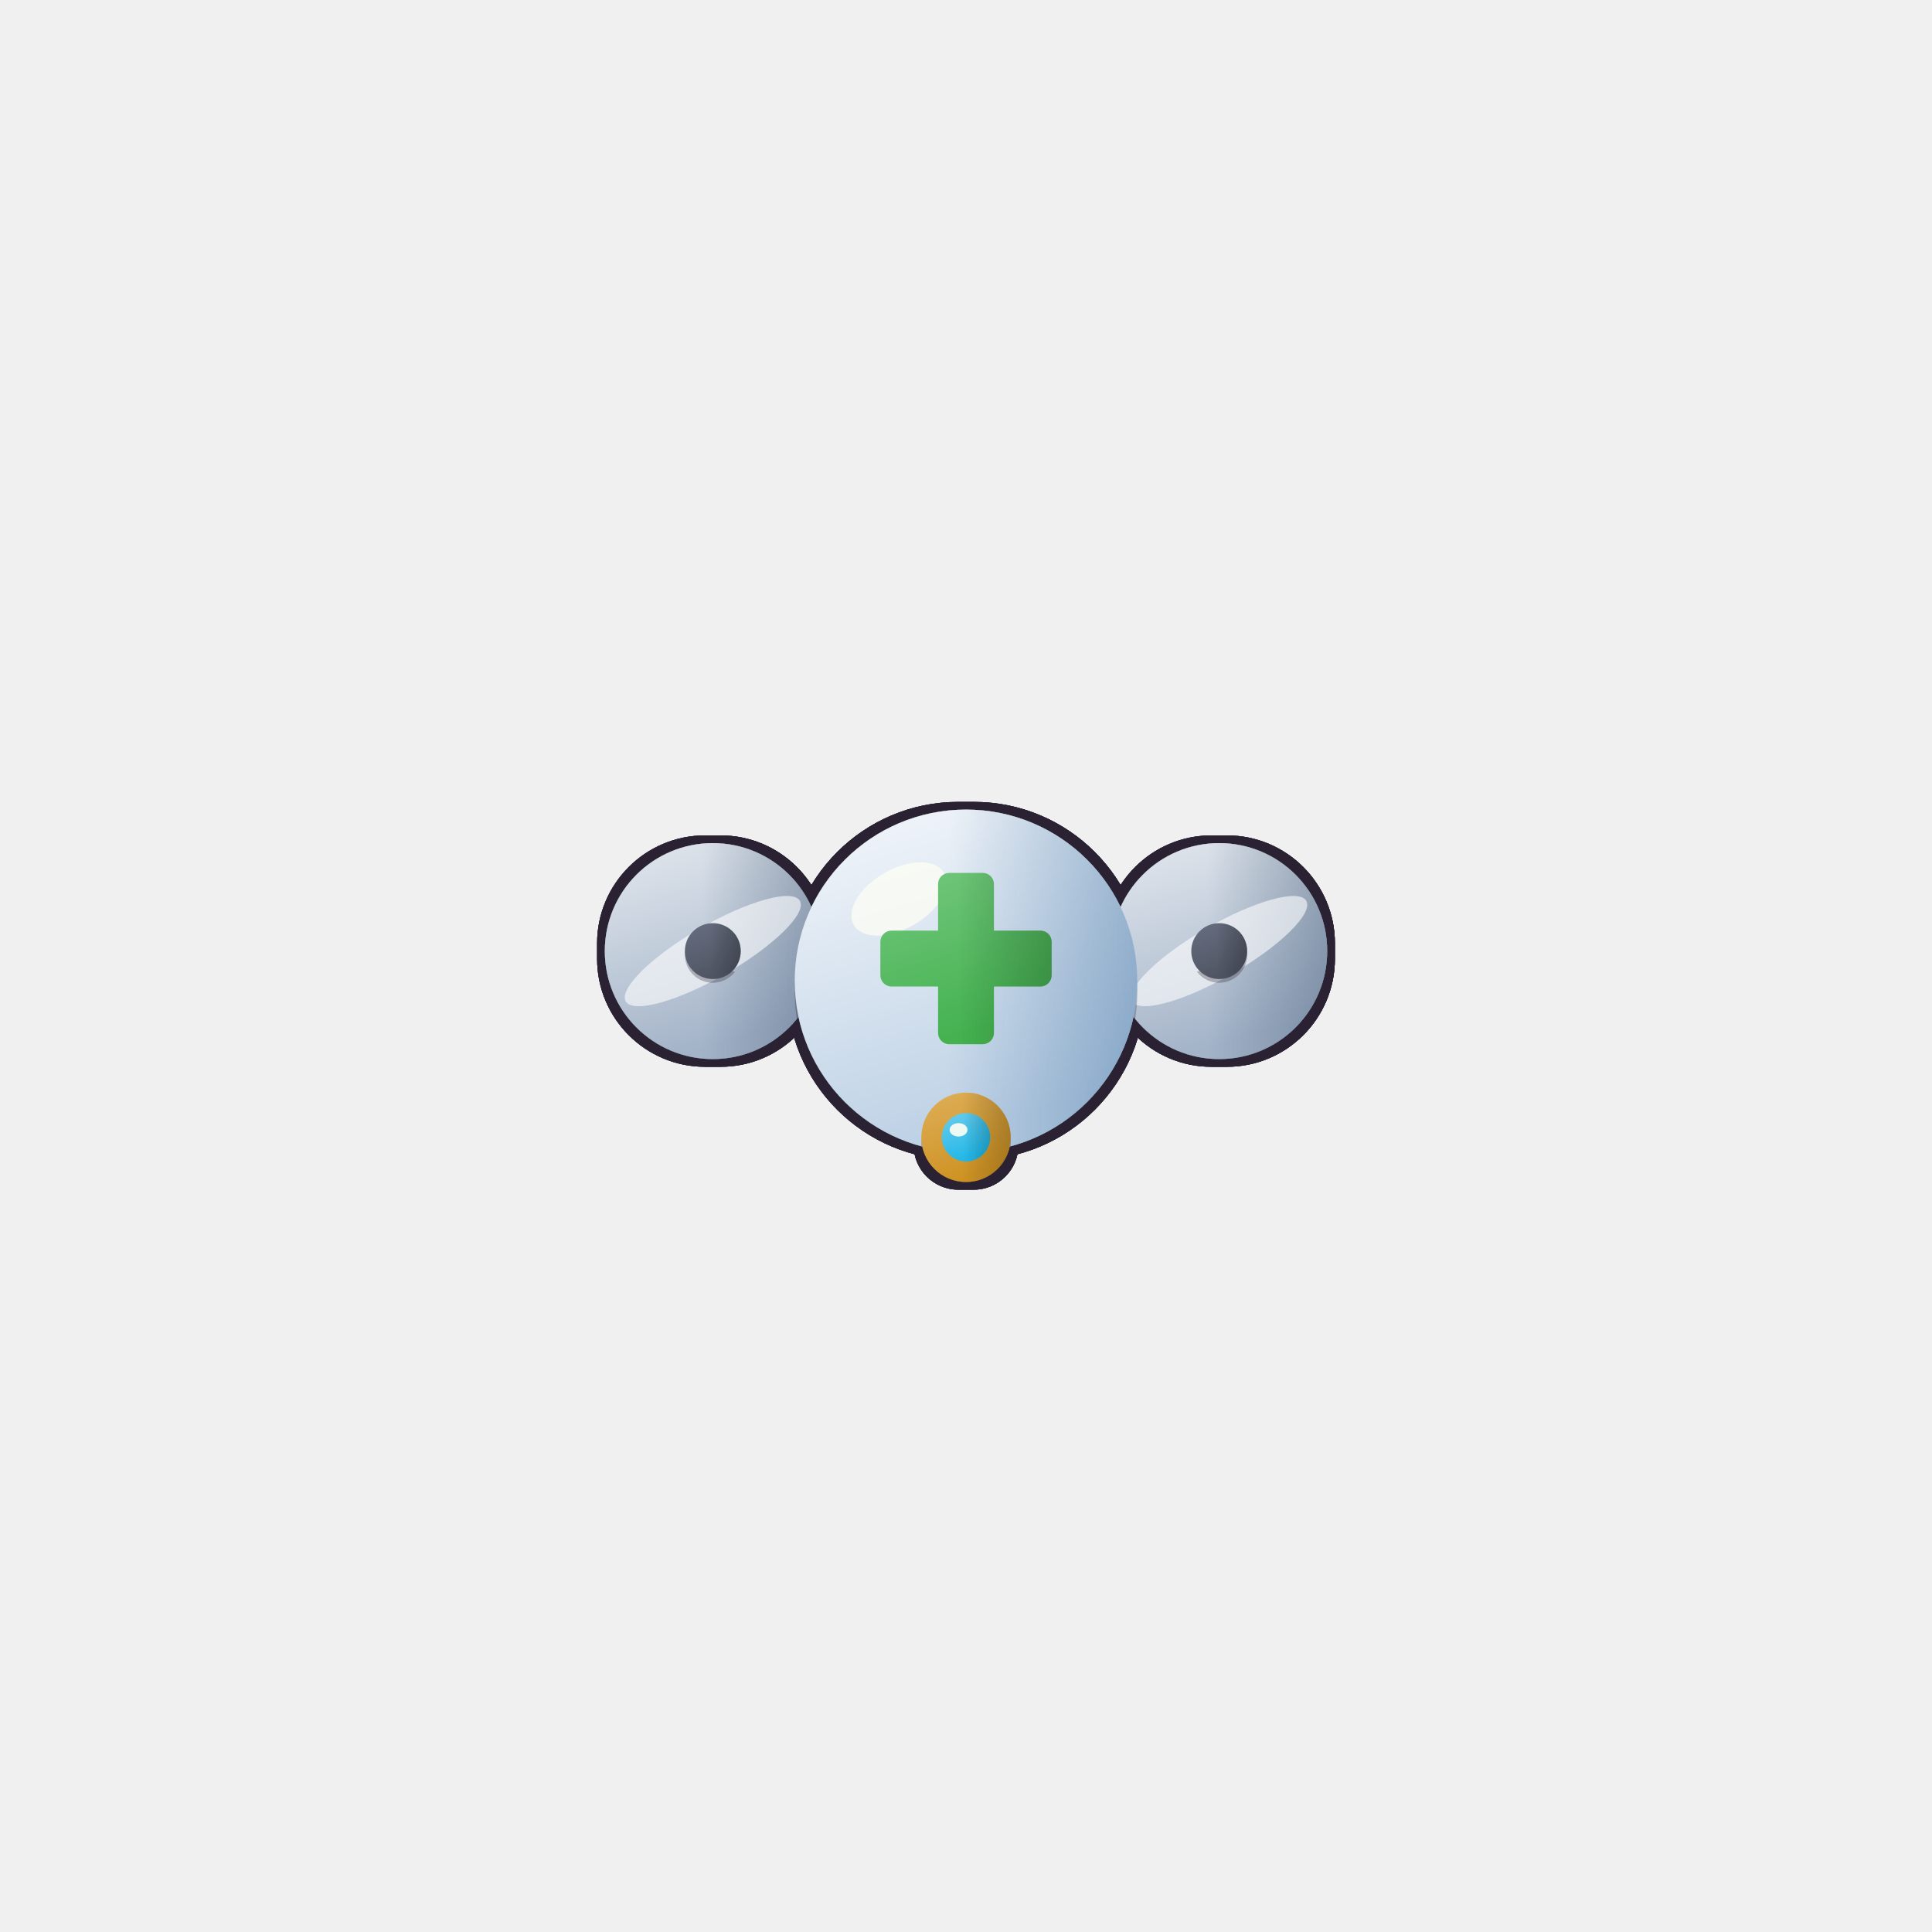
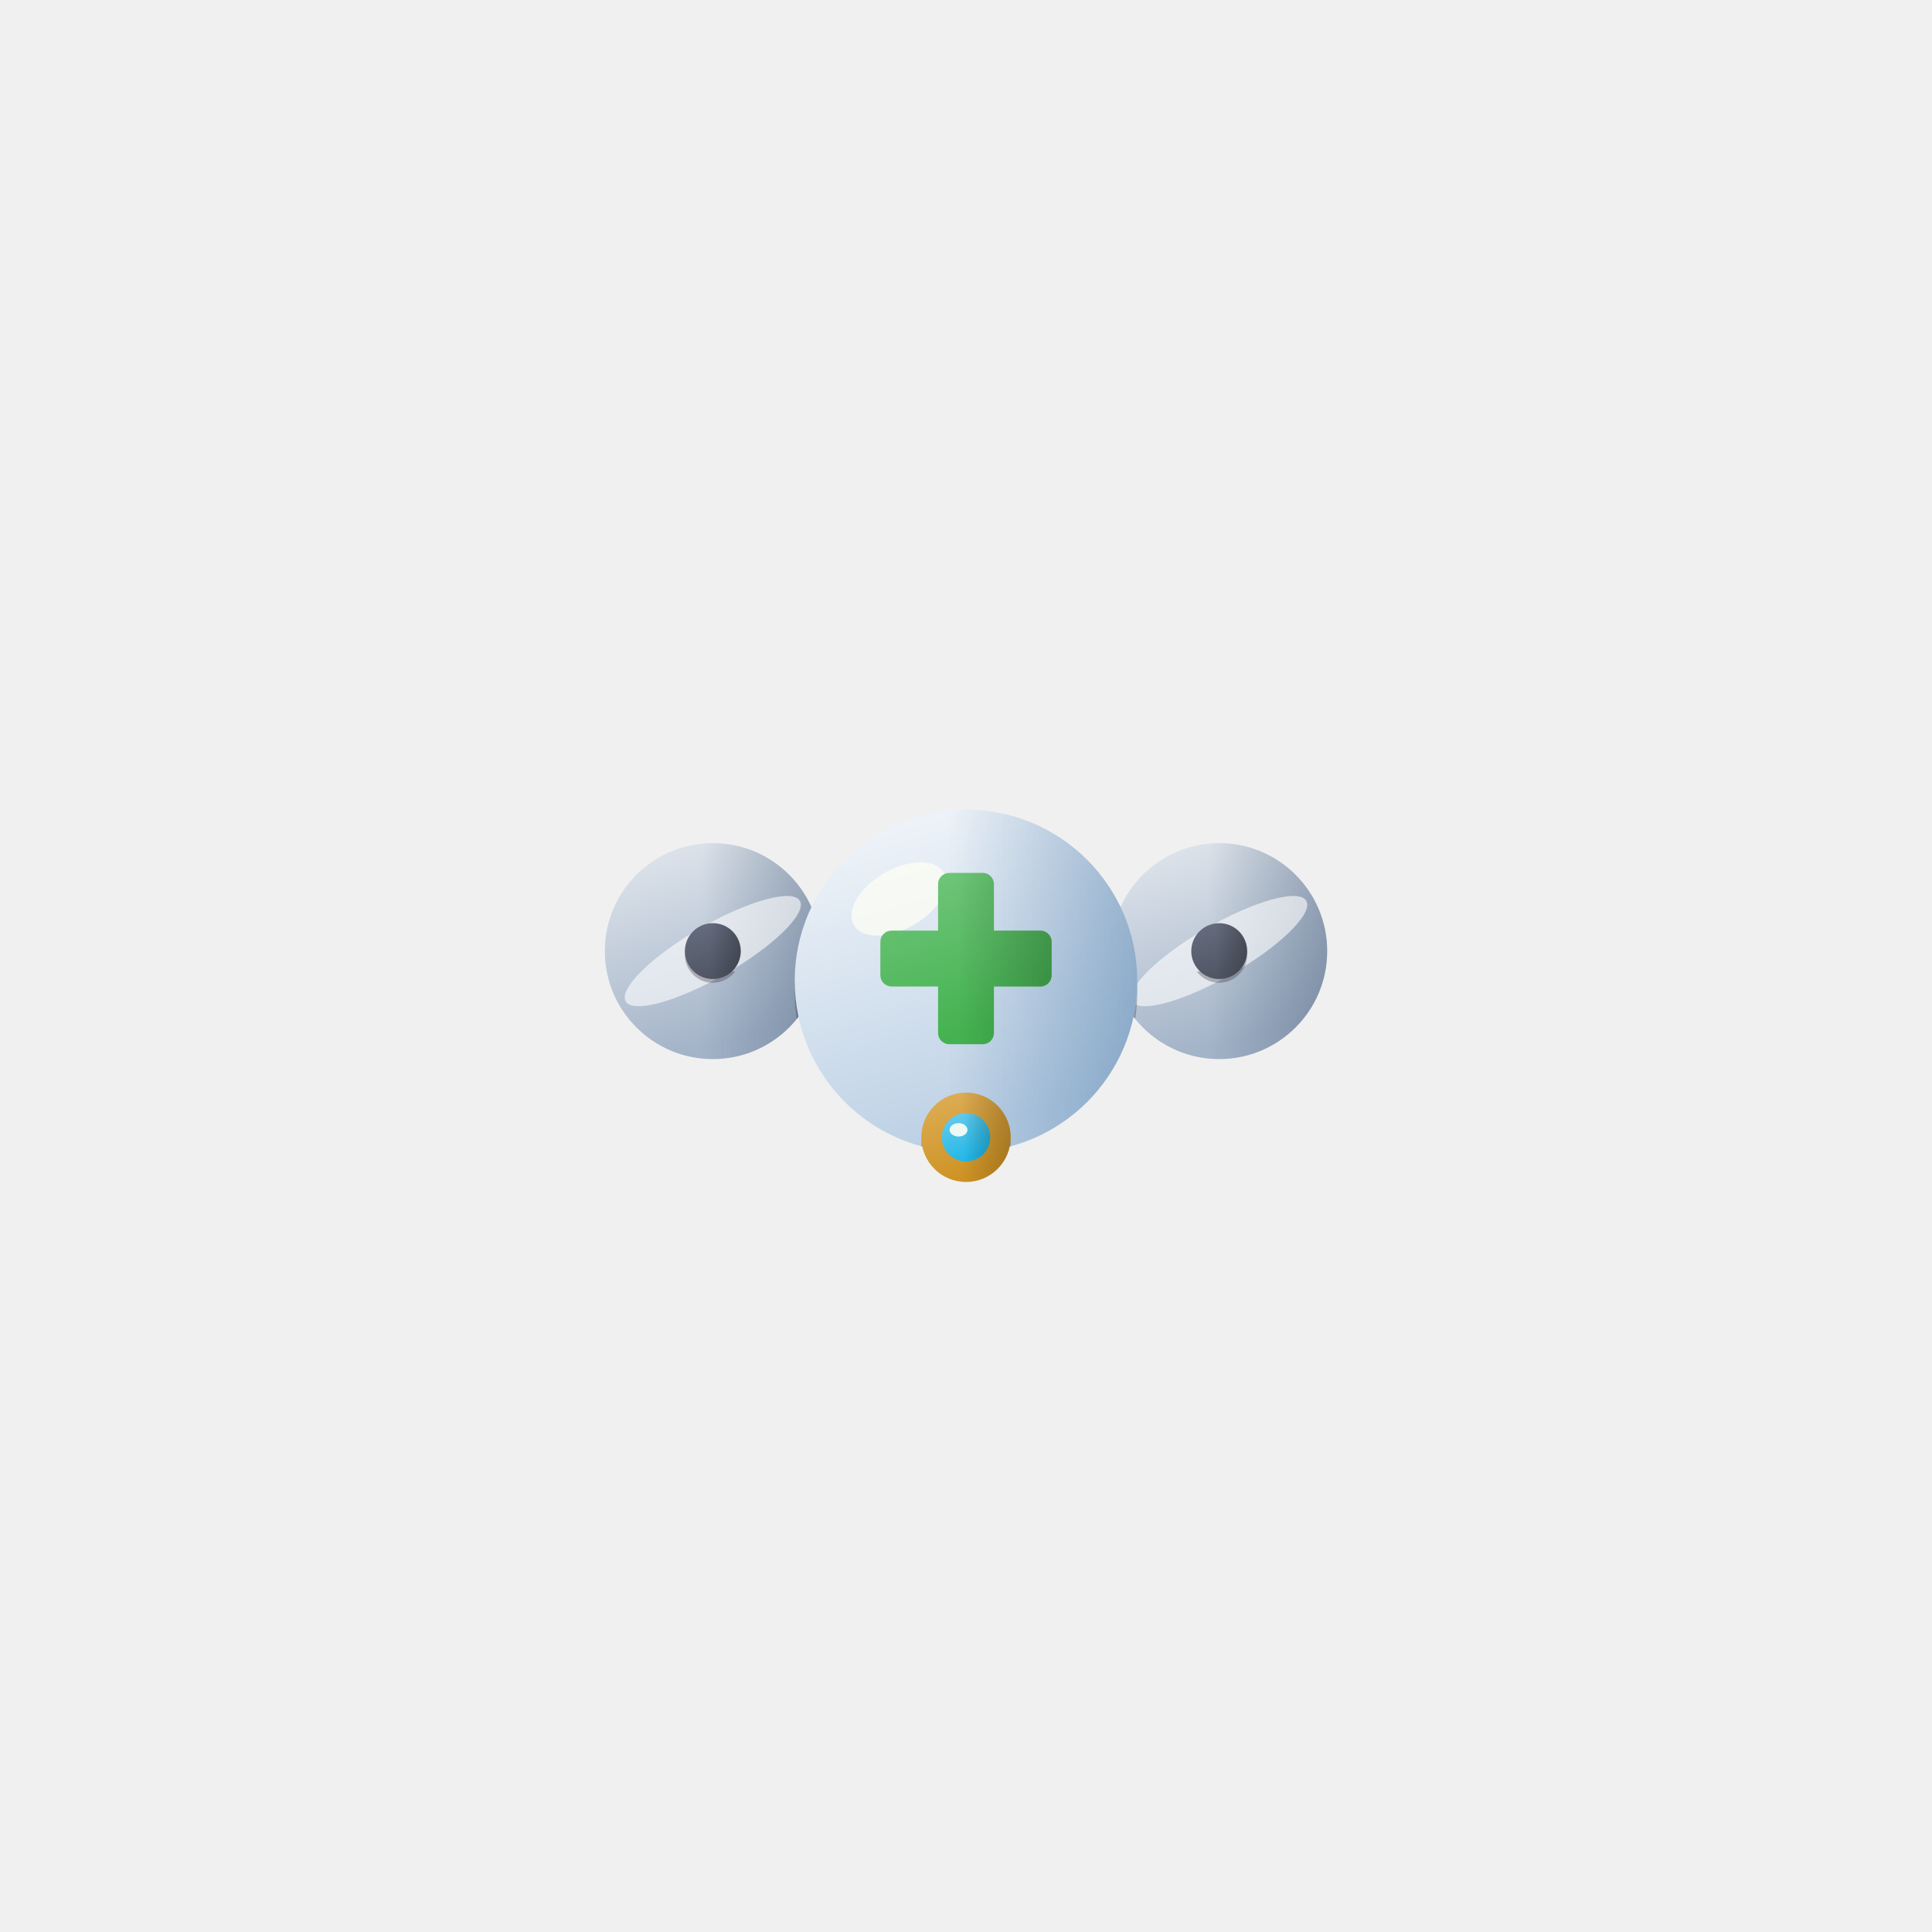
<svg xmlns="http://www.w3.org/2000/svg" viewBox="-10 -10 220 220" width="220" height="220">
  <defs>
-     <filter id="outline" x="-25%" y="-25%" width="150%" height="150%">
-       <feMorphology in="SourceAlpha" operator="dilate" radius="6 2.5" result="a" />
-       <feMorphology in="SourceAlpha" operator="dilate" radius="2.5 6" result="b" />
-       <feMorphology in="SourceAlpha" operator="dilate" radius="4.6" result="c" />
-       <feMerge result="d">
-         <feMergeNode in="a" />
-         <feMergeNode in="b" />
-         <feMergeNode in="c" />
-       </feMerge>
-       <feFlood flood-color="#2B2230" />
-       <feComposite in2="d" operator="in" result="o" />
-       <feMerge>
-         <feMergeNode in="o" />
-         <feMergeNode in="SourceGraphic" />
-       </feMerge>
-     </filter>
    <radialGradient id="gHand" cx="0.38" cy="0.35" r="0.75">
      <stop offset="0" stop-color="#F8D4B2" />
      <stop offset="1" stop-color="#DFA57F" />
    </radialGradient>
    <linearGradient id="gUnder" x1="0" y1="0" x2="0" y2="1">
      <stop offset="0" stop-color="#5A2E2A" stop-opacity="0.5" />
      <stop offset="0.45" stop-color="#5A2E2A" stop-opacity="0" />
    </linearGradient>
    <linearGradient id="gFace" x1="0" y1="95" x2="0" y2="153" gradientUnits="userSpaceOnUse">
      <stop offset="0" stop-color="#B07560" />
      <stop offset="0.2" stop-color="#D9A27F" />
      <stop offset="0.45" stop-color="#F2C7A0" />
      <stop offset="0.85" stop-color="#F4CBA6" />
      <stop offset="1" stop-color="#E6B590" />
    </linearGradient>
    <linearGradient id="gFaceSide" x1="100" y1="0" x2="156" y2="0" gradientUnits="userSpaceOnUse">
      <stop offset="0" stop-color="#8A4E36" stop-opacity="0" />
      <stop offset="1" stop-color="#8A4E36" stop-opacity="0.28" />
    </linearGradient>
    <path id="s1" d="M 38 90.5 H 70 A 4 4 0 0 1 74 94.5 V 97.5 A 4 4 0 0 1 70 101.5 H 38 A 4 4 0 0 1 34 97.5 V 94.5 A 4 4 0 0 1 38 90.5 Z" />
    <linearGradient id="g1" x1="0" y1="0" x2="0.3" y2="1">
      <stop offset="0" stop-color="#9FA6B2" />
      <stop offset="1" stop-color="#768092" />
    </linearGradient>
    <linearGradient id="g2" x1="0.45" y1="0" x2="1" y2="0">
      <stop offset="0" stop-color="#3D434D" stop-opacity="0" />
      <stop offset="1" stop-color="#3D434D" stop-opacity="0.42" />
    </linearGradient>
    <path id="s2" d="M 3 96 A 29 29 0 1 0 61 96 A 29 29 0 1 0 3 96 Z" />
    <linearGradient id="g3" x1="0" y1="0" x2="0.3" y2="1">
      <stop offset="0" stop-color="#E3E8EE" />
      <stop offset="1" stop-color="#A3B3C8" />
    </linearGradient>
    <linearGradient id="g4" x1="0.45" y1="0" x2="1" y2="0">
      <stop offset="0" stop-color="#465C78" stop-opacity="0" />
      <stop offset="1" stop-color="#465C78" stop-opacity="0.42" />
    </linearGradient>
    <clipPath id="c2">
      <use href="#s2" />
    </clipPath>
    <path id="s3" d="M 24.5 96 A 7.5 7.5 0 1 0 39.5 96 A 7.5 7.5 0 1 0 24.5 96 Z" />
    <clipPath id="u3">
      <use href="#s1" />
      <use href="#s2" />
    </clipPath>
    <linearGradient id="g5" x1="0" y1="0" x2="0.3" y2="1">
      <stop offset="0" stop-color="#676E80" />
      <stop offset="1" stop-color="#505664" />
    </linearGradient>
    <linearGradient id="g6" x1="0.45" y1="0" x2="1" y2="0">
      <stop offset="0" stop-color="#2A2D35" stop-opacity="0" />
      <stop offset="1" stop-color="#2A2D35" stop-opacity="0.42" />
    </linearGradient>
    <path id="s4" d="M 130 90.5 H 162 A 4 4 0 0 1 166 94.5 V 97.5 A 4 4 0 0 1 162 101.5 H 130 A 4 4 0 0 1 126 97.5 V 94.5 A 4 4 0 0 1 130 90.5 Z" />
    <path id="s5" d="M 139 96 A 29 29 0 1 0 197 96 A 29 29 0 1 0 139 96 Z" />
    <clipPath id="c5">
      <use href="#s5" />
    </clipPath>
    <path id="s6" d="M 160.5 96 A 7.5 7.5 0 1 0 175.5 96 A 7.5 7.5 0 1 0 160.5 96 Z" />
    <clipPath id="u6">
      <use href="#s1" />
      <use href="#s2" />
      <use href="#s3" />
      <use href="#s4" />
      <use href="#s5" />
    </clipPath>
    <path id="s7" d="M 54 104 A 46 46 0 1 0 146 104 A 46 46 0 1 0 54 104 Z" />
    <clipPath id="u7">
      <use href="#s1" />
      <use href="#s2" />
      <use href="#s3" />
      <use href="#s4" />
      <use href="#s5" />
      <use href="#s6" />
    </clipPath>
    <linearGradient id="g7" x1="0" y1="0" x2="0.3" y2="1">
      <stop offset="0" stop-color="#F4F7FB" />
      <stop offset="1" stop-color="#BDD1E5" />
    </linearGradient>
    <linearGradient id="g8" x1="0.45" y1="0" x2="1" y2="0">
      <stop offset="0" stop-color="#3B6D9F" stop-opacity="0" />
      <stop offset="1" stop-color="#3B6D9F" stop-opacity="0.42" />
    </linearGradient>
    <clipPath id="c7">
      <use href="#s7" />
    </clipPath>
    <path id="s8" d="M 95.5 75 H 104.5 A 3 3 0 0 1 107.5 78 V 118 A 3 3 0 0 1 104.5 121 H 95.5 A 3 3 0 0 1 92.5 118 V 78 A 3 3 0 0 1 95.5 75 Z M 80 90.5 H 120 A 3 3 0 0 1 123 93.5 V 102.5 A 3 3 0 0 1 120 105.5 H 80 A 3 3 0 0 1 77 102.5 V 93.5 A 3 3 0 0 1 80 90.5 Z" />
    <linearGradient id="g9" x1="0" y1="0" x2="0.3" y2="1">
      <stop offset="0" stop-color="#73C77D" />
      <stop offset="1" stop-color="#44B250" />
    </linearGradient>
    <linearGradient id="g10" x1="0.45" y1="0" x2="1" y2="0">
      <stop offset="0" stop-color="#225F29" stop-opacity="0" />
      <stop offset="1" stop-color="#225F29" stop-opacity="0.42" />
    </linearGradient>
    <path id="s9" d="M 88 146 A 12 12 0 1 0 112 146 A 12 12 0 1 0 88 146 Z" />
    <clipPath id="u9">
      <use href="#s1" />
      <use href="#s2" />
      <use href="#s3" />
      <use href="#s4" />
      <use href="#s5" />
      <use href="#s6" />
      <use href="#s7" />
      <use href="#s8" />
    </clipPath>
    <linearGradient id="g11" x1="0" y1="0" x2="0.3" y2="1">
      <stop offset="0" stop-color="#DEAF59" />
      <stop offset="1" stop-color="#CE9324" />
    </linearGradient>
    <linearGradient id="g12" x1="0.45" y1="0" x2="1" y2="0">
      <stop offset="0" stop-color="#6E4E11" stop-opacity="0" />
      <stop offset="1" stop-color="#6E4E11" stop-opacity="0.42" />
    </linearGradient>
    <path id="s10" d="M 93.5 146 A 6.5 6.5 0 1 0 106.5 146 A 6.5 6.5 0 1 0 93.5 146 Z" />
    <linearGradient id="g13" x1="0" y1="0" x2="0.3" y2="1">
      <stop offset="0" stop-color="#6BCCEC" />
      <stop offset="1" stop-color="#24B8E8" />
    </linearGradient>
    <linearGradient id="g14" x1="0.45" y1="0" x2="1" y2="0">
      <stop offset="0" stop-color="#0B6581" stop-opacity="0" />
      <stop offset="1" stop-color="#0B6581" stop-opacity="0.42" />
    </linearGradient>
    <clipPath id="c10">
      <use href="#s10" />
    </clipPath>
  </defs>
-   <g id="sprite" filter="url(#outline)">
+   <g id="sprite">
    <g id="body" transform="translate(100 100) scale(0.424) translate(-100 -100)">
      <use href="#s1" fill="url(#g1)" />
      <use href="#s1" fill="url(#g2)" />
      <use href="#s2" fill="url(#g3)" />
      <use href="#s2" fill="url(#g4)" />
      <g clip-path="url(#c2)">
        <path d="M 5 96 A 27 7 0 1 0 59 96 A 27 7 0 1 0 5 96 Z" fill="#FFFFFF" opacity="0.6" transform="rotate(-30 32 96)" />
      </g>
      <g clip-path="url(#u3)">
        <use href="#s3" transform="translate(0 1) " fill="#2B2230" opacity="0.3" />
      </g>
      <use href="#s3" fill="url(#g5)" />
      <use href="#s3" fill="url(#g6)" />
      <use href="#s4" fill="url(#g1)" />
      <use href="#s4" fill="url(#g2)" />
      <use href="#s5" fill="url(#g3)" />
      <use href="#s5" fill="url(#g4)" />
      <g clip-path="url(#c5)">
        <path d="M 141 96 A 27 7 0 1 0 195 96 A 27 7 0 1 0 141 96 Z" fill="#FFFFFF" opacity="0.6" transform="rotate(-30 168 96)" />
      </g>
      <g clip-path="url(#u6)">
        <use href="#s6" transform="translate(0 1) " fill="#2B2230" opacity="0.3" />
      </g>
      <use href="#s6" fill="url(#g5)" />
      <use href="#s6" fill="url(#g6)" />
      <g clip-path="url(#u7)">
        <use href="#s7" transform="translate(0 3) " fill="#2B2230" opacity="0.3" />
      </g>
      <use href="#s7" fill="url(#g7)" />
      <use href="#s7" fill="url(#g8)" />
      <g clip-path="url(#c7)">
        <path d="M 68 82 A 14 8 0 1 0 96 82 A 14 8 0 1 0 68 82 Z" fill="#FFFFF4" opacity="0.7" transform="rotate(-30 82 82)" />
      </g>
      <use href="#s8" fill="url(#g9)" />
      <use href="#s8" fill="url(#g10)" />
      <g clip-path="url(#u9)">
        <use href="#s9" transform="translate(0 2) " fill="#2B2230" opacity="0.3" />
      </g>
      <use href="#s9" fill="url(#g11)" />
      <use href="#s9" fill="url(#g12)" />
      <use href="#s10" fill="url(#g13)" />
      <use href="#s10" fill="url(#g14)" />
      <g clip-path="url(#c10)">
        <path d="M 95.6 144 A 2.4 1.8 0 1 0 100.4 144 A 2.4 1.8 0 1 0 95.6 144 Z" fill="#FFFFF4" opacity="0.9" />
      </g>
    </g>
  </g>
</svg>
